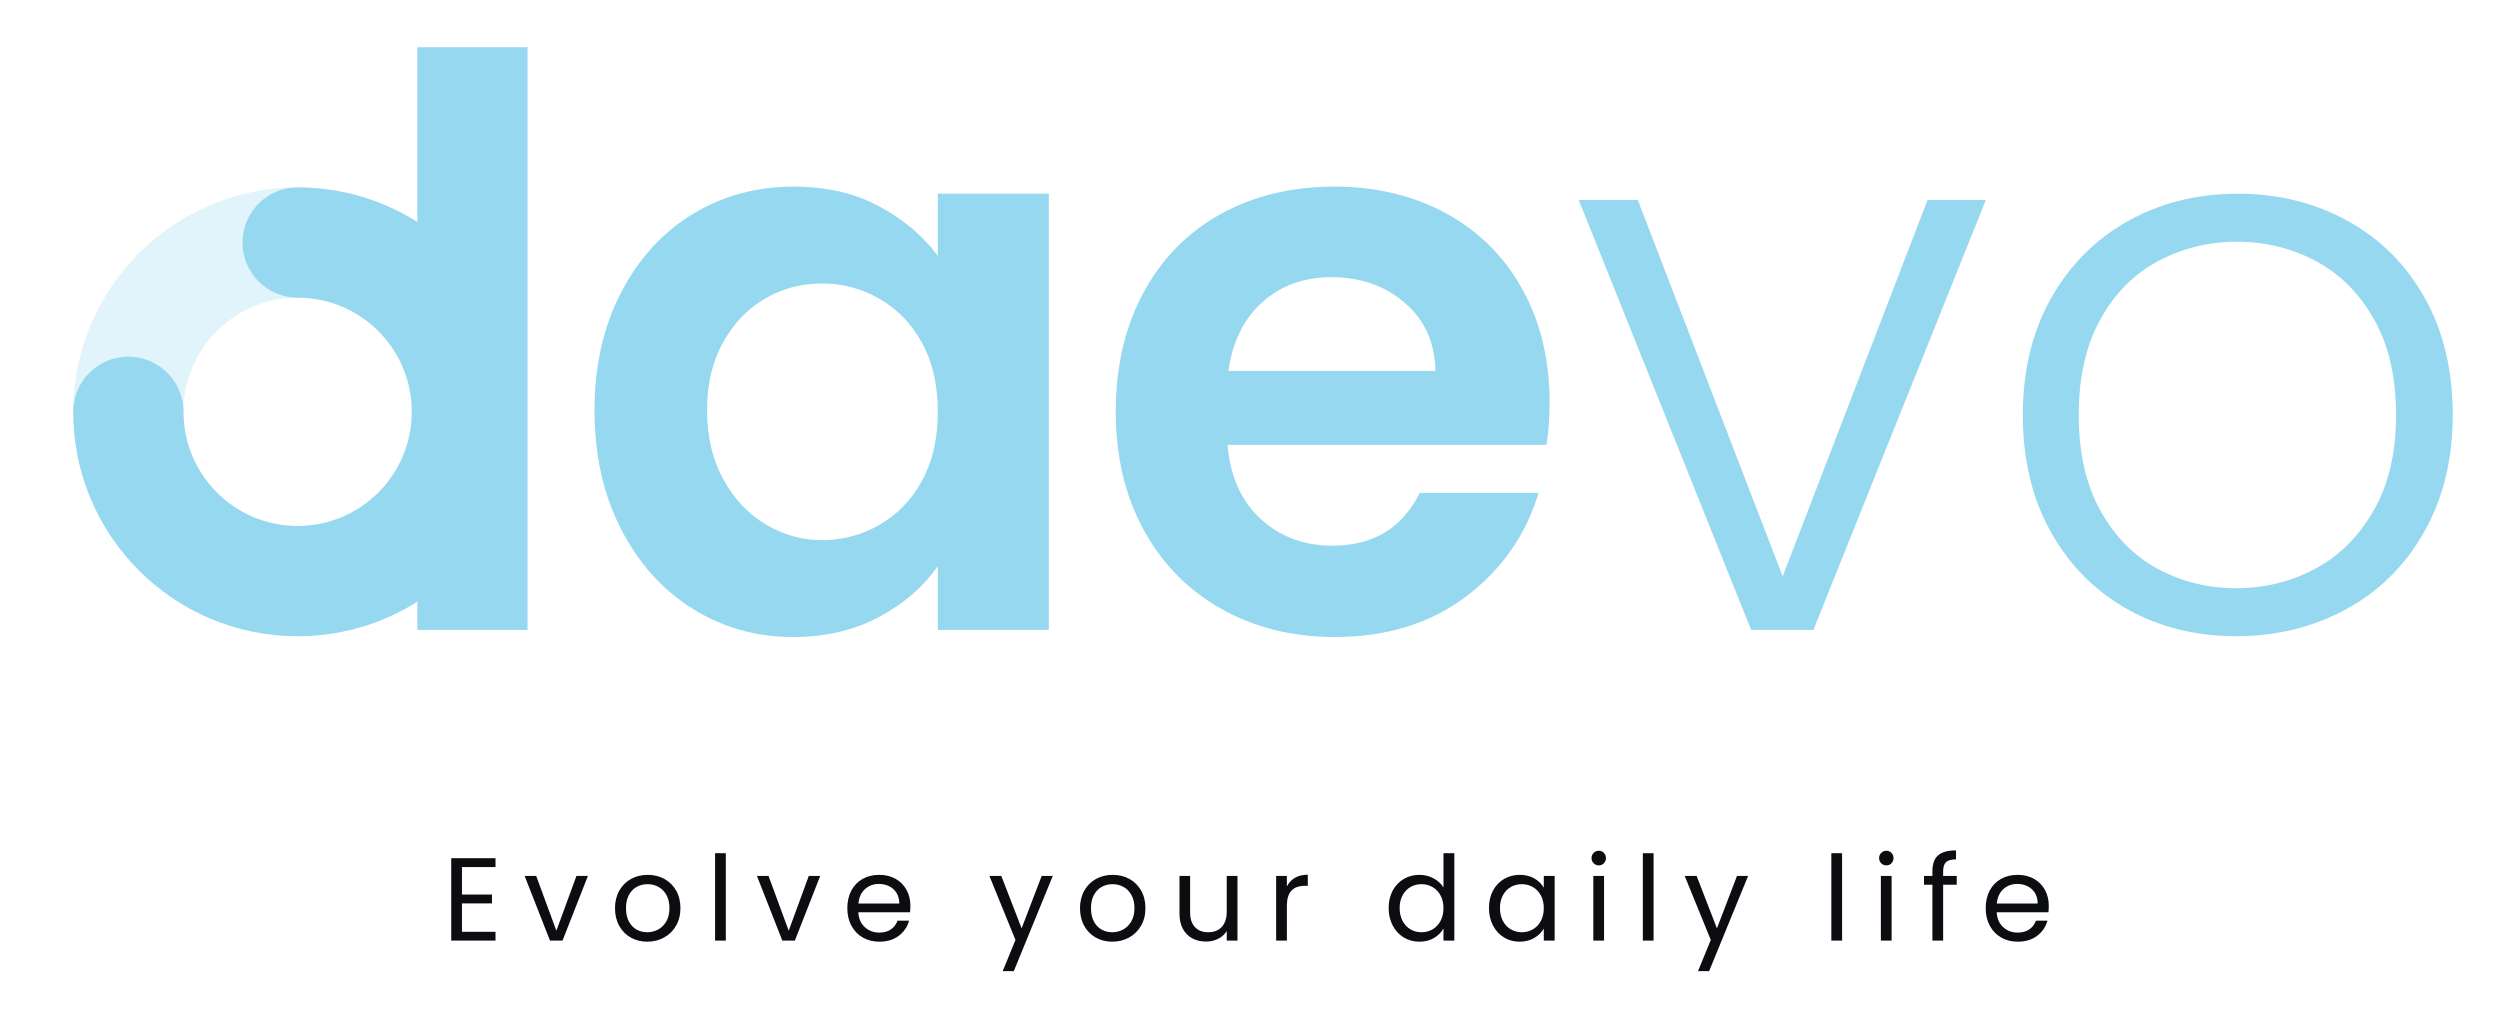
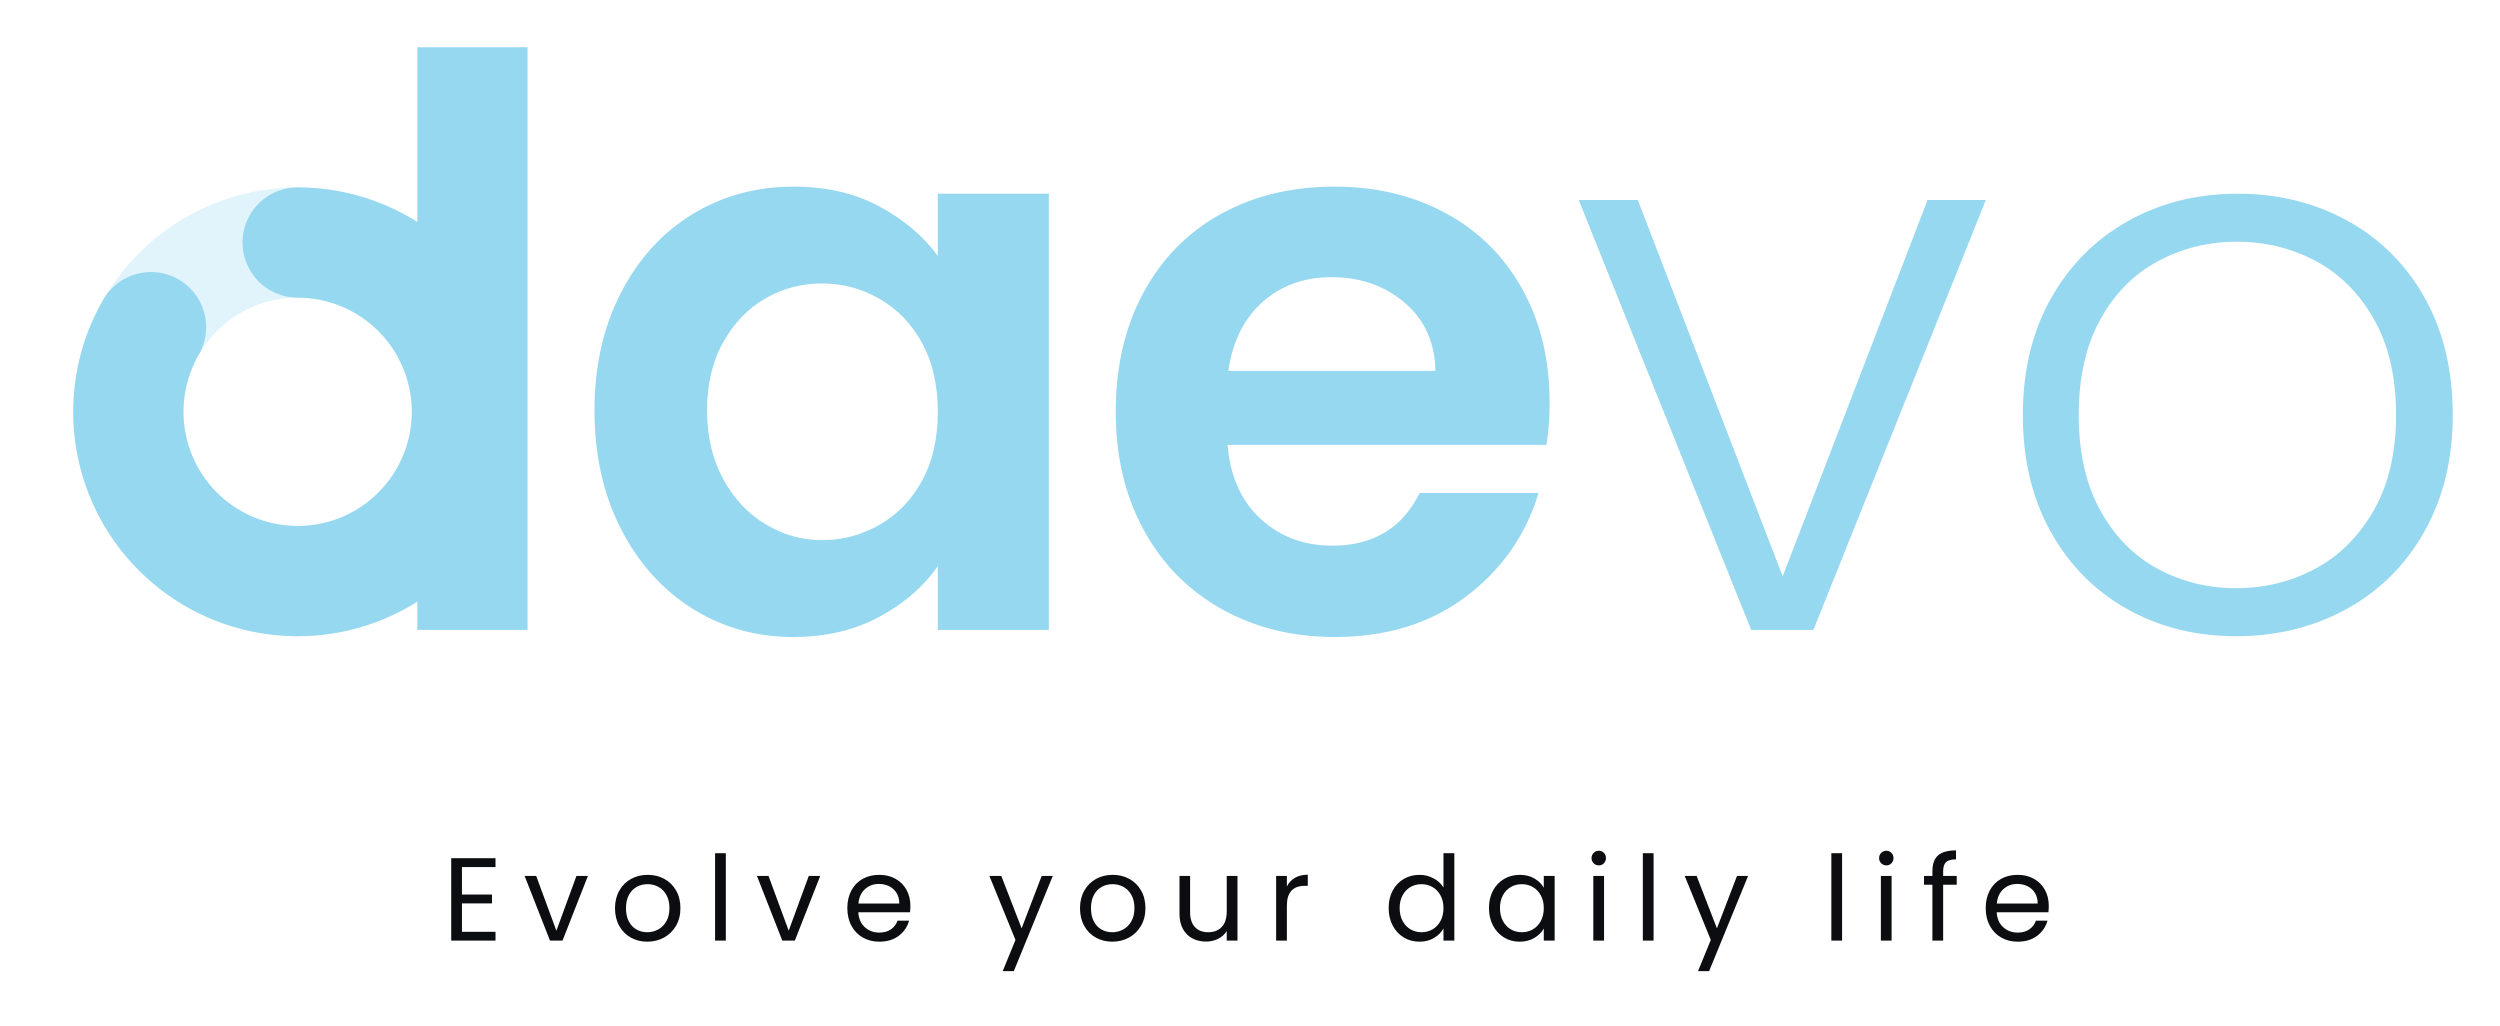
<svg xmlns="http://www.w3.org/2000/svg" viewBox="-6.0 -80.0 317.5 130.2" width="320" role="img" aria-label="daevo, Evolve your daily life">
  <g>
    <circle cx="31.80" cy="-27.70" r="21.50" fill="none" stroke="#96D8F0" stroke-opacity="0.28" stroke-width="14.00" />
-     <path d="M 31.80 -49.20 A 21.50 21.50 0 1 1 10.30 -27.70" fill="none" stroke="#96D8F0" stroke-width="14.00" stroke-linecap="round" />
+     <path d="M 31.80 -49.20 A 21.50 21.50 0 1 1 13.18 -38.45" fill="none" stroke="#96D8F0" stroke-width="14.00" stroke-linecap="round" />
    <rect x="47.00" y="-74.00" width="14.00" height="74.00" fill="#96D8F0" />
  </g>
  <g transform="translate(66.20 0)">
    <path fill="#96D8F0" d="M28.6 -56.3Q34.8 -56.3 39.45 -53.8Q44.1 -51.3 46.9 -47.5V-55.4H61.0V0.0H46.9V-8.1Q44.2 -4.2 39.45 -1.65Q34.7 0.9 28.5 0.9Q21.5 0.9 15.75 -2.7Q10.0 -6.3 6.65 -12.85Q3.3 -19.4 3.3 -27.9Q3.3 -36.3 6.65 -42.8Q10.0 -49.3 15.75 -52.8Q21.5 -56.3 28.6 -56.3ZM32.2 -44.0Q28.3 -44.0 25.0 -42.1Q21.7 -40.2 19.65 -36.55Q17.6 -32.9 17.6 -27.9Q17.6 -22.9 19.65 -19.15Q21.7 -15.4 25.05 -13.4Q28.4 -11.4 32.2 -11.4Q36.1 -11.4 39.5 -13.35Q42.9 -15.3 44.9 -18.95Q46.9 -22.6 46.9 -27.7Q46.9 -32.8 44.9 -36.45Q42.9 -40.1 39.5 -42.05Q36.1 -44.0 32.2 -44.0Z M124.2 -23.5H83.7Q84.2 -17.5 87.9 -14.1Q91.6 -10.7 97.0 -10.7Q104.8 -10.7 108.1 -17.4H123.2Q120.8 -9.4 114.0 -4.25Q107.2 0.9 97.3 0.9Q89.3 0.9 82.95 -2.65Q76.6 -6.2 73.05 -12.7Q69.5 -19.2 69.5 -27.7Q69.5 -36.3 73.0 -42.8Q76.5 -49.3 82.8 -52.8Q89.1 -56.3 97.3 -56.3Q105.2 -56.3 111.45 -52.9Q117.7 -49.5 121.15 -43.25Q124.6 -37.0 124.6 -28.9Q124.6 -25.9 124.2 -23.5ZM110.1 -32.9Q110.0 -38.3 106.2 -41.55Q102.4 -44.8 96.9 -44.8Q91.7 -44.8 88.15 -41.65Q84.6 -38.5 83.8 -32.9Z M154.2 -6.8 172.6 -54.6H180.0L158.1 0.0H150.2L128.3 -54.6H135.8Z M184.7 -27.3Q184.7 -35.8 188.3 -42.15Q191.9 -48.5 198.1 -51.95Q204.3 -55.4 212.0 -55.4Q219.7 -55.4 225.95 -51.95Q232.2 -48.5 235.75 -42.15Q239.3 -35.8 239.3 -27.3Q239.3 -18.9 235.7 -12.5Q232.1 -6.1 225.8 -2.65Q219.5 0.8 211.8 0.8Q204.1 0.8 197.95 -2.65Q191.8 -6.1 188.25 -12.45Q184.7 -18.8 184.7 -27.3ZM232.1 -27.3Q232.1 -34.5 229.3 -39.45Q226.5 -44.4 221.9 -46.85Q217.3 -49.3 211.9 -49.3Q206.5 -49.3 201.9 -46.85Q197.3 -44.4 194.55 -39.45Q191.8 -34.5 191.8 -27.3Q191.8 -20.1 194.55 -15.15Q197.3 -10.2 201.85 -7.75Q206.4 -5.3 211.8 -5.3Q217.2 -5.3 221.8 -7.75Q226.4 -10.2 229.25 -15.15Q232.1 -20.1 232.1 -27.3Z" />
  </g>
  <g transform="translate(50.15 39.46)">
    <path fill="#0B0D10" d="M2.52 -9.345V-5.85H6.33V-4.725H2.52V-1.125H6.78V0.0H1.155V-10.47H6.78V-9.345Z M14.51 -1.26 17.06 -8.22H18.515L15.29 0.0H13.7L10.475 -8.22H11.945Z M21.955 -4.125Q21.955 -5.385 22.502 -6.352Q23.05 -7.32 23.995 -7.838Q24.94 -8.355 26.11 -8.355Q27.28 -8.355 28.225 -7.838Q29.17 -7.32 29.718 -6.36Q30.265 -5.4 30.265 -4.125Q30.265 -2.85 29.703 -1.883Q29.14 -0.915 28.18 -0.39Q27.22 0.135 26.05 0.135Q24.895 0.135 23.957 -0.39Q23.02 -0.915 22.487 -1.883Q21.955 -2.85 21.955 -4.125ZM28.87 -4.125Q28.87 -5.115 28.48 -5.805Q28.09 -6.495 27.46 -6.832Q26.83 -7.17 26.095 -7.17Q25.345 -7.17 24.722 -6.832Q24.1 -6.495 23.725 -5.805Q23.35 -5.115 23.35 -4.125Q23.35 -3.12 23.717 -2.43Q24.085 -1.74 24.7 -1.402Q25.315 -1.065 26.05 -1.065Q26.785 -1.065 27.43 -1.41Q28.075 -1.755 28.472 -2.445Q28.87 -3.135 28.87 -4.125Z M36.03 -11.1V0.0H34.665V-11.1Z M44.015 -1.26 46.565 -8.22H48.02L44.795 0.0H43.205L39.98 -8.22H41.45Z M59.425 -3.6H52.855Q52.93 -2.385 53.688 -1.702Q54.445 -1.02 55.525 -1.02Q56.41 -1.02 57.002 -1.433Q57.595 -1.845 57.835 -2.535H59.305Q58.975 -1.35 57.985 -0.607Q56.995 0.135 55.525 0.135Q54.355 0.135 53.432 -0.39Q52.51 -0.915 51.985 -1.883Q51.46 -2.85 51.46 -4.125Q51.46 -5.4 51.97 -6.36Q52.48 -7.32 53.402 -7.838Q54.325 -8.355 55.525 -8.355Q56.695 -8.355 57.595 -7.845Q58.495 -7.335 58.983 -6.442Q59.47 -5.55 59.47 -4.425Q59.47 -4.035 59.425 -3.6ZM55.465 -7.2Q54.43 -7.2 53.703 -6.54Q52.975 -5.88 52.87 -4.71H58.06Q58.06 -5.49 57.715 -6.053Q57.37 -6.615 56.777 -6.907Q56.185 -7.2 55.465 -7.2Z M77.555 -8.22 72.605 3.87H71.195L72.815 -0.09L69.5 -8.22H71.015L73.595 -1.56L76.145 -8.22Z M81.01 -4.125Q81.01 -5.385 81.557 -6.352Q82.105 -7.32 83.05 -7.838Q83.995 -8.355 85.165 -8.355Q86.335 -8.355 87.28 -7.838Q88.225 -7.32 88.772 -6.36Q89.32 -5.4 89.32 -4.125Q89.32 -2.85 88.757 -1.883Q88.195 -0.915 87.235 -0.39Q86.275 0.135 85.105 0.135Q83.95 0.135 83.012 -0.39Q82.075 -0.915 81.542 -1.883Q81.01 -2.85 81.01 -4.125ZM87.925 -4.125Q87.925 -5.115 87.535 -5.805Q87.145 -6.495 86.515 -6.832Q85.885 -7.17 85.15 -7.17Q84.4 -7.17 83.778 -6.832Q83.155 -6.495 82.78 -5.805Q82.405 -5.115 82.405 -4.125Q82.405 -3.12 82.773 -2.43Q83.14 -1.74 83.755 -1.402Q84.37 -1.065 85.105 -1.065Q85.84 -1.065 86.485 -1.41Q87.13 -1.755 87.528 -2.445Q87.925 -3.135 87.925 -4.125Z M101.01 -8.22V0.0H99.645V-1.215Q99.255 -0.585 98.558 -0.232Q97.86 0.12 97.02 0.12Q96.06 0.12 95.295 -0.277Q94.53 -0.675 94.088 -1.47Q93.645 -2.265 93.645 -3.405V-8.22H94.995V-3.585Q94.995 -2.37 95.61 -1.718Q96.225 -1.065 97.29 -1.065Q98.385 -1.065 99.015 -1.74Q99.645 -2.415 99.645 -3.705V-8.22Z M109.94 -8.37V-6.96H109.58Q107.285 -6.96 107.285 -4.47V0.0H105.92V-8.22H107.285V-6.885Q107.645 -7.59 108.312 -7.98Q108.98 -8.37 109.94 -8.37Z M124.125 -8.355Q125.085 -8.355 125.91 -7.912Q126.735 -7.47 127.17 -6.75V-11.1H128.55V0.0H127.17V-1.545Q126.765 -0.81 125.97 -0.337Q125.175 0.135 124.11 0.135Q123.015 0.135 122.123 -0.405Q121.23 -0.945 120.72 -1.92Q120.21 -2.895 120.21 -4.14Q120.21 -5.4 120.72 -6.352Q121.23 -7.305 122.123 -7.83Q123.015 -8.355 124.125 -8.355ZM124.38 -7.17Q123.615 -7.17 122.985 -6.81Q122.355 -6.45 121.98 -5.76Q121.605 -5.07 121.605 -4.14Q121.605 -3.195 121.98 -2.497Q122.355 -1.8 122.985 -1.432Q123.615 -1.065 124.38 -1.065Q125.145 -1.065 125.783 -1.432Q126.42 -1.8 126.795 -2.497Q127.17 -3.195 127.17 -4.125Q127.17 -5.055 126.795 -5.745Q126.42 -6.435 125.783 -6.803Q125.145 -7.17 124.38 -7.17Z M136.85 -8.355Q137.93 -8.355 138.725 -7.89Q139.52 -7.425 139.91 -6.72V-8.22H141.29V0.0H139.91V-1.53Q139.505 -0.81 138.702 -0.337Q137.9 0.135 136.835 0.135Q135.74 0.135 134.855 -0.405Q133.97 -0.945 133.46 -1.92Q132.95 -2.895 132.95 -4.14Q132.95 -5.4 133.46 -6.352Q133.97 -7.305 134.863 -7.83Q135.755 -8.355 136.85 -8.355ZM137.12 -7.17Q136.355 -7.17 135.725 -6.81Q135.095 -6.45 134.72 -5.76Q134.345 -5.07 134.345 -4.14Q134.345 -3.195 134.72 -2.497Q135.095 -1.8 135.725 -1.432Q136.355 -1.065 137.12 -1.065Q137.885 -1.065 138.523 -1.432Q139.16 -1.8 139.535 -2.497Q139.91 -3.195 139.91 -4.125Q139.91 -5.055 139.535 -5.745Q139.16 -6.435 138.523 -6.803Q137.885 -7.17 137.12 -7.17Z M145.975 -10.485Q145.975 -10.875 146.245 -11.145Q146.515 -11.415 146.905 -11.415Q147.28 -11.415 147.543 -11.145Q147.805 -10.875 147.805 -10.485Q147.805 -10.095 147.543 -9.825Q147.28 -9.555 146.905 -9.555Q146.515 -9.555 146.245 -9.825Q145.975 -10.095 145.975 -10.485ZM147.565 -8.22V0.0H146.2V-8.22Z M153.855 -11.1V0.0H152.49V-11.1Z M165.86 -8.22 160.91 3.87H159.5L161.12 -0.09L157.805 -8.22H159.32L161.9 -1.56L164.45 -8.22Z M177.795 -11.1V0.0H176.43V-11.1Z M182.495 -10.485Q182.495 -10.875 182.765 -11.145Q183.035 -11.415 183.425 -11.415Q183.8 -11.415 184.062 -11.145Q184.325 -10.875 184.325 -10.485Q184.325 -10.095 184.062 -9.825Q183.8 -9.555 183.425 -9.555Q183.035 -9.555 182.765 -9.825Q182.495 -10.095 182.495 -10.485ZM184.085 -8.22V0.0H182.72V-8.22Z M192.355 -7.095H190.63V0.0H189.265V-7.095H188.2V-8.22H189.265V-8.805Q189.265 -10.185 189.977 -10.822Q190.69 -11.46 192.265 -11.46V-10.32Q191.365 -10.32 190.997 -9.968Q190.63 -9.615 190.63 -8.805V-8.22H192.355Z M204 -3.6H197.43Q197.505 -2.385 198.262 -1.702Q199.02 -1.02 200.1 -1.02Q200.985 -1.02 201.577 -1.433Q202.17 -1.845 202.41 -2.535H203.88Q203.55 -1.35 202.56 -0.607Q201.57 0.135 200.1 0.135Q198.93 0.135 198.007 -0.39Q197.085 -0.915 196.56 -1.883Q196.035 -2.85 196.035 -4.125Q196.035 -5.4 196.545 -6.36Q197.055 -7.32 197.977 -7.838Q198.9 -8.355 200.1 -8.355Q201.27 -8.355 202.17 -7.845Q203.07 -7.335 203.557 -6.442Q204.045 -5.55 204.045 -4.425Q204.045 -4.035 204 -3.6ZM200.04 -7.2Q199.005 -7.2 198.277 -6.54Q197.55 -5.88 197.445 -4.71H202.635Q202.635 -5.49 202.29 -6.053Q201.945 -6.615 201.352 -6.907Q200.76 -7.2 200.04 -7.2Z" />
  </g>
</svg>
